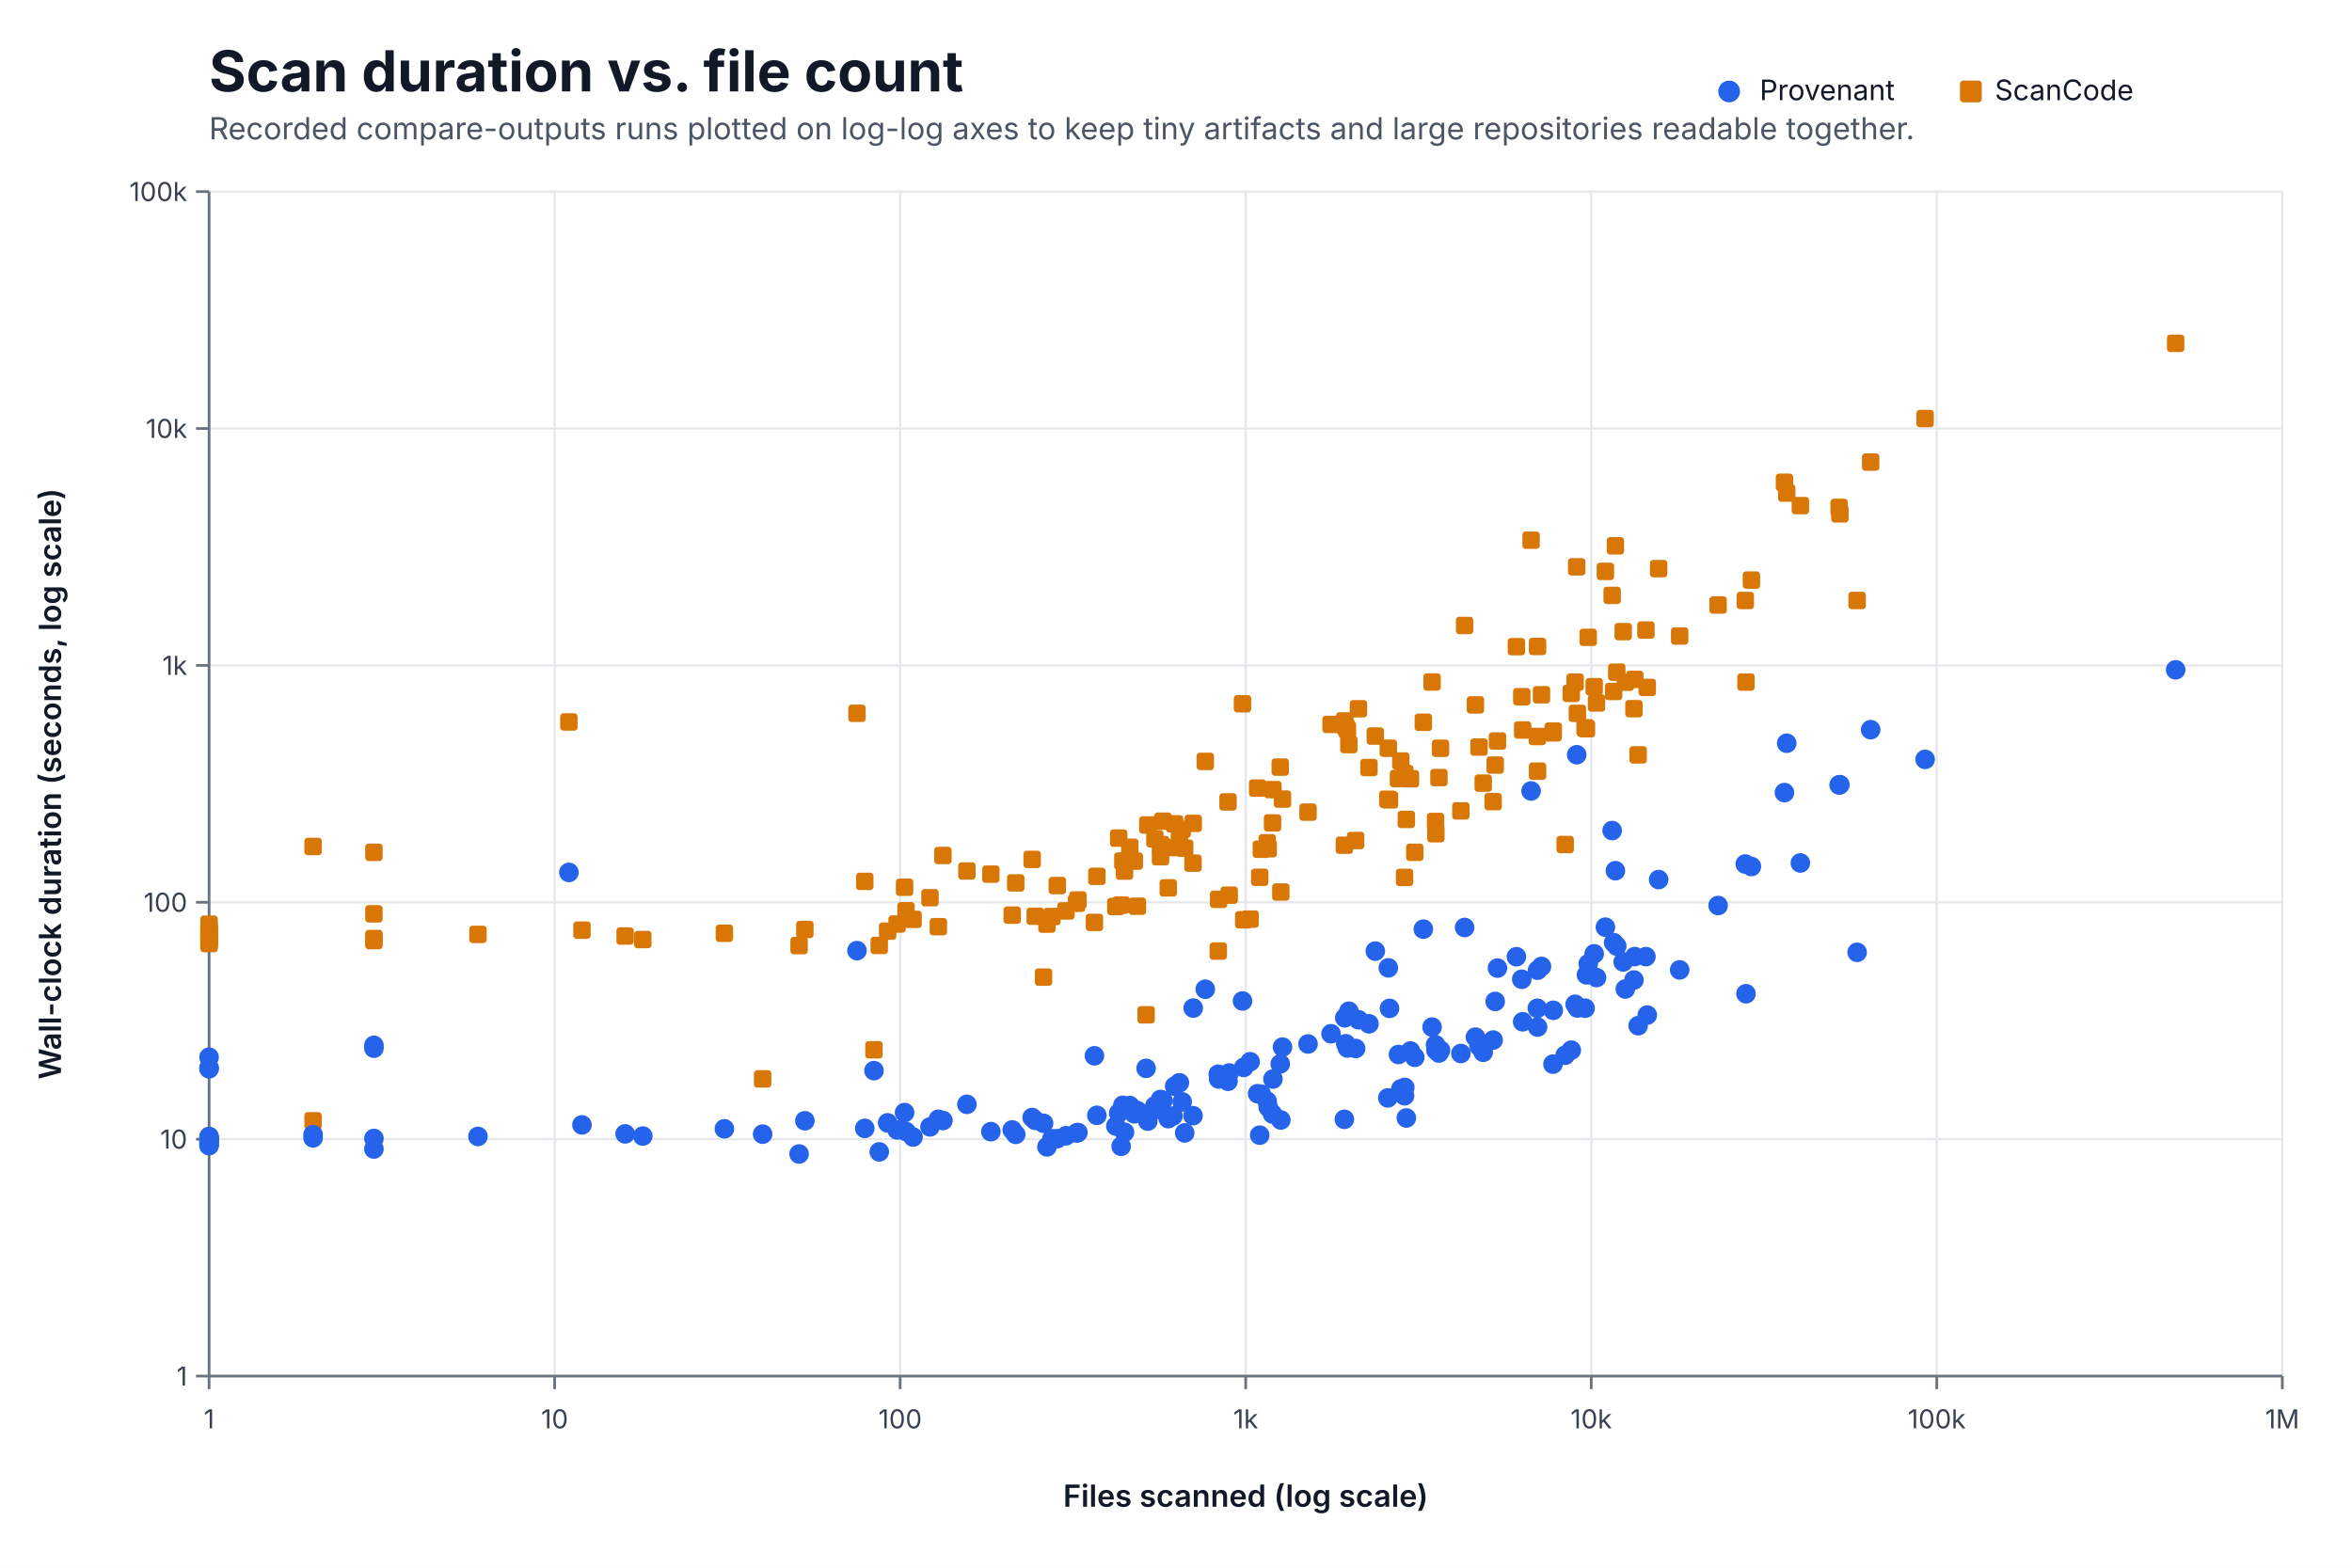
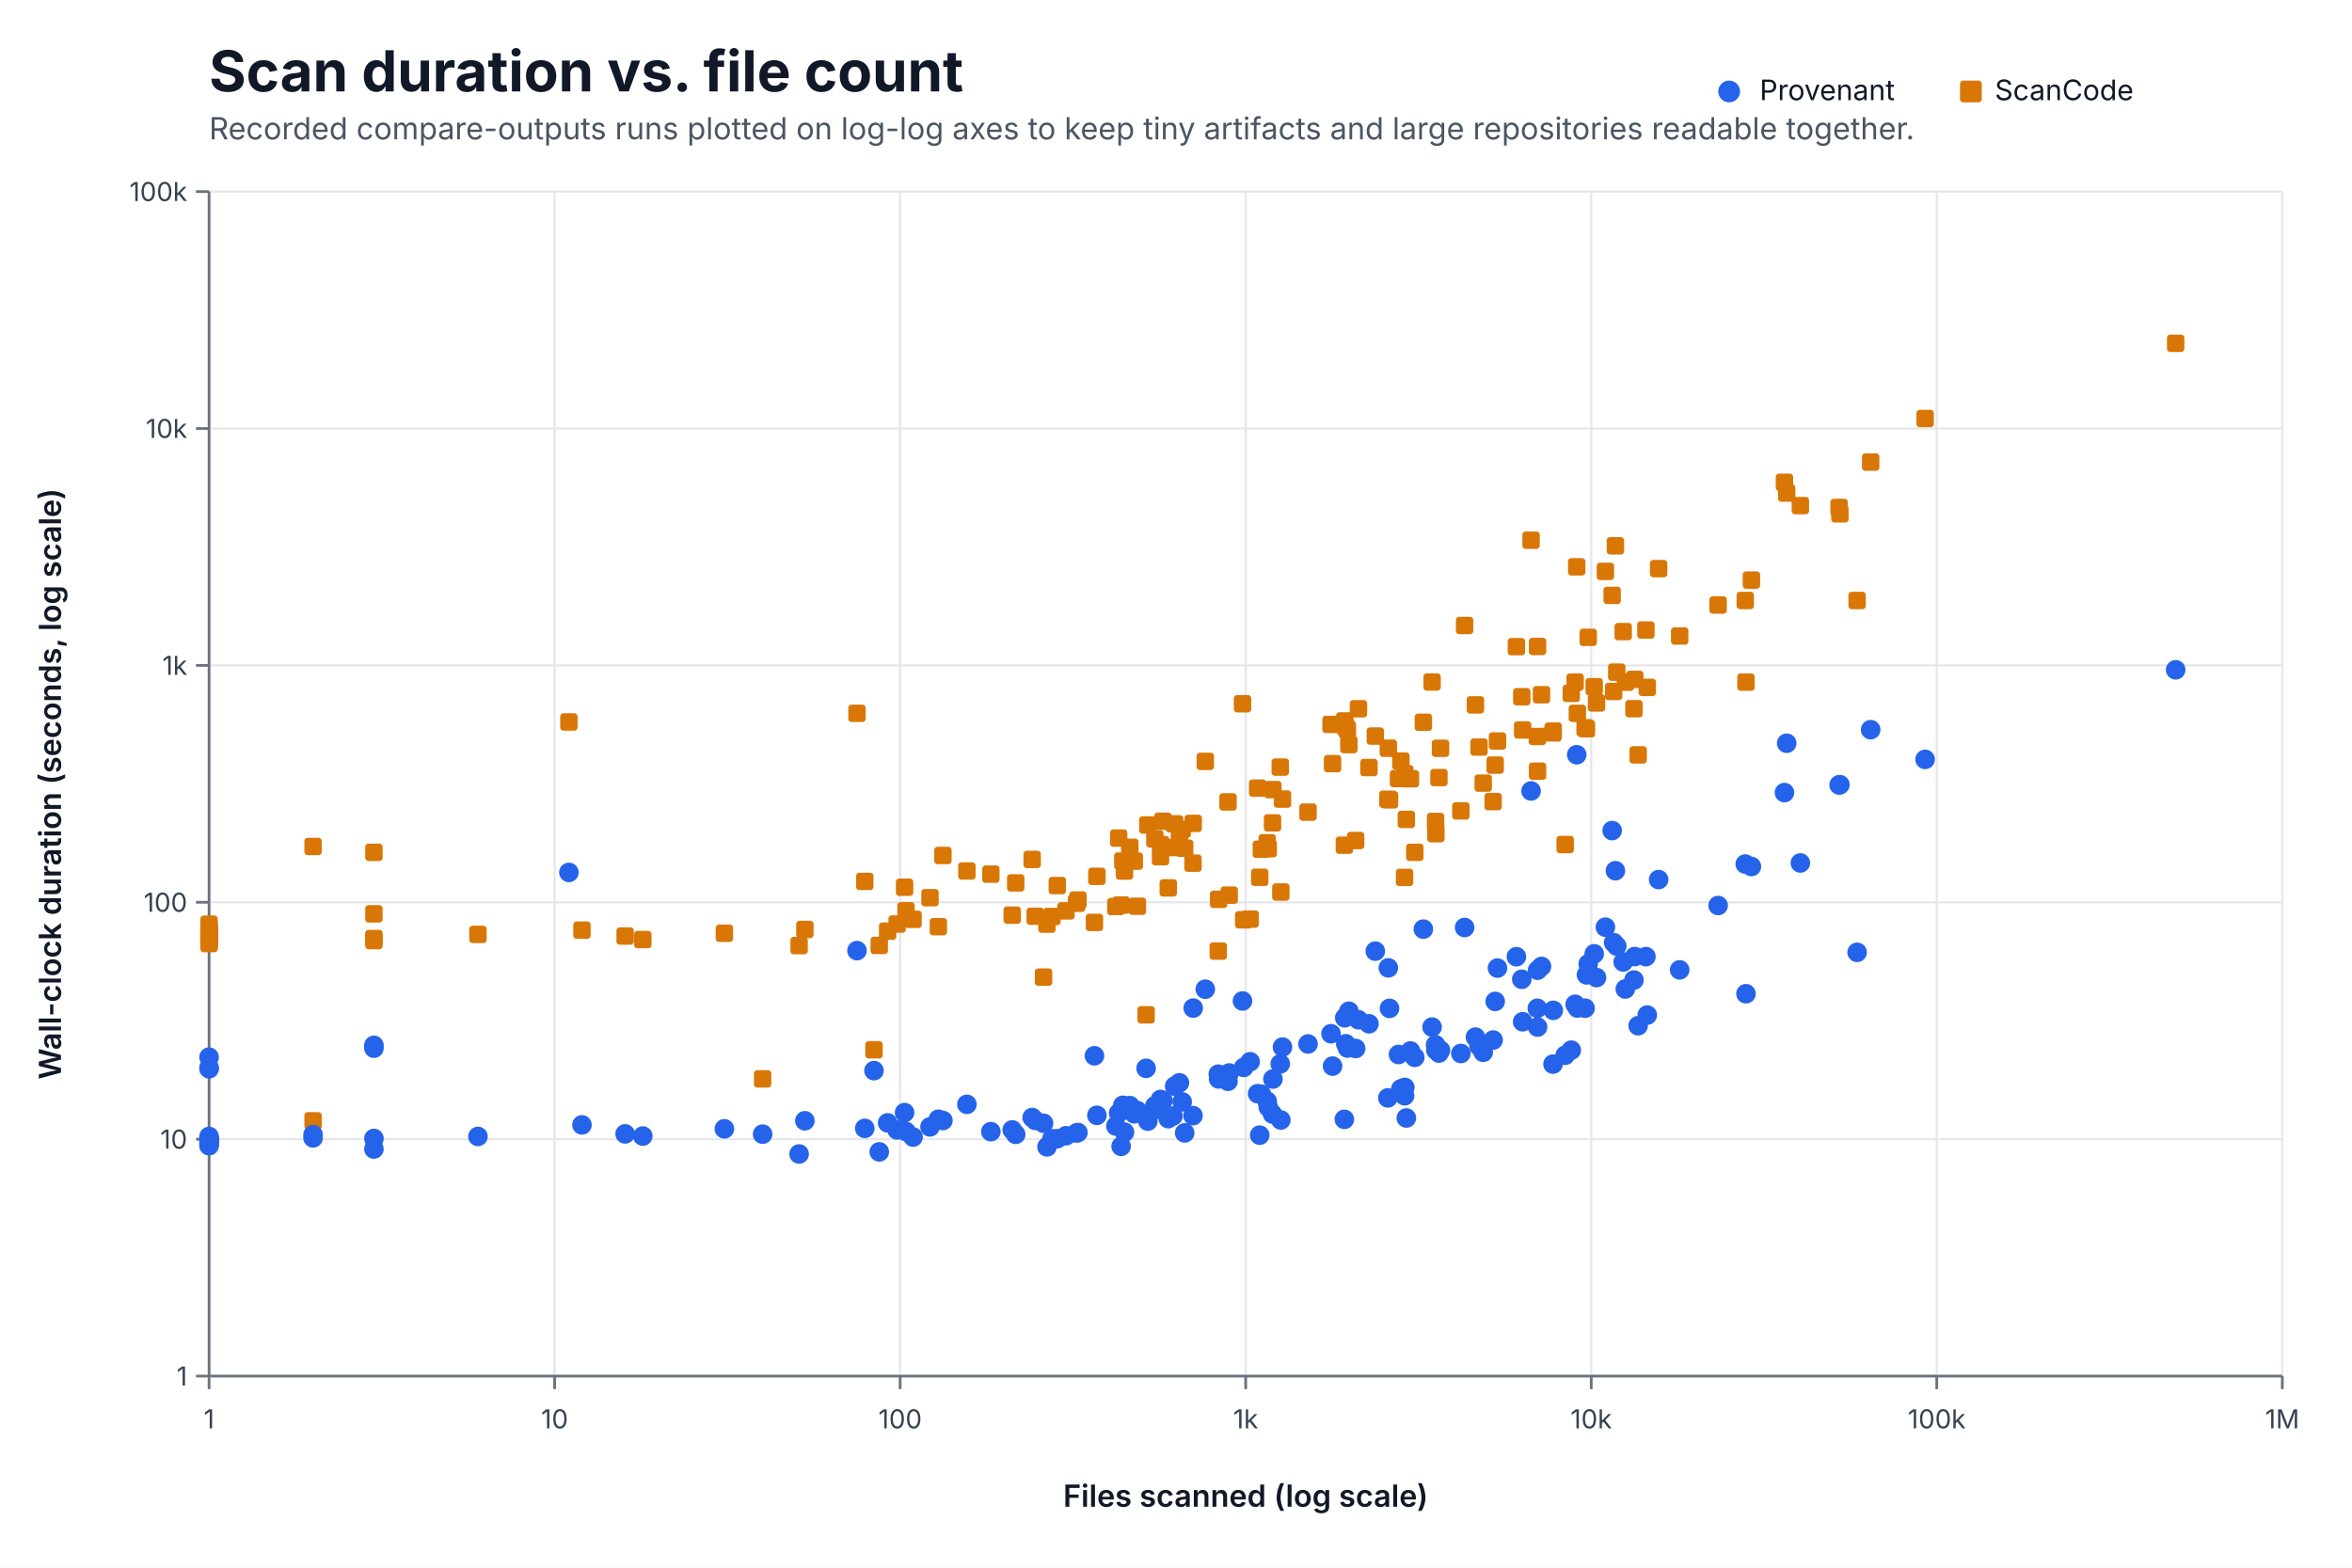
<svg xmlns="http://www.w3.org/2000/svg" width="1080" height="720" viewBox="0 0 1080 720" role="img" aria-labelledby="title desc">
  <style>
    text { font-family: -apple-system, BlinkMacSystemFont, "Segoe UI", sans-serif; fill: #111827; }
    .title { font-size: 26px; font-weight: 700; }
    .subtitle { font-size: 14px; fill: #4b5563; }
    .axis-label { font-size: 14px; font-weight: 600; }
    .tick { font-size: 12px; fill: #374151; }
    .grid { stroke: #e5e7eb; stroke-width: 1; }
    .axis { stroke: #6b7280; stroke-width: 1.25; }
    .legend-label { font-size: 13px; }
  </style>
  <rect x="0" y="0" width="1080" height="720" fill="white" />
  <text class="title" x="96" y="42">Scan duration vs. file count</text>
  <text class="subtitle" x="96" y="64">Recorded compare-outputs runs plotted on log-log axes to keep tiny artifacts and large repositories readable together.</text>
  <line class="grid" x1="96.00" y1="632.00" x2="1048.00" y2="632.00" />
  <line class="grid" x1="96.00" y1="523.20" x2="1048.00" y2="523.20" />
  <line class="grid" x1="96.00" y1="414.40" x2="1048.00" y2="414.40" />
  <line class="grid" x1="96.00" y1="305.60" x2="1048.00" y2="305.60" />
  <line class="grid" x1="96.00" y1="196.80" x2="1048.00" y2="196.80" />
  <line class="grid" x1="96.00" y1="88.00" x2="1048.00" y2="88.00" />
  <line class="grid" x1="96.00" y1="88.00" x2="96.00" y2="632.00" />
  <line class="grid" x1="254.67" y1="88.00" x2="254.67" y2="632.00" />
  <line class="grid" x1="413.33" y1="88.00" x2="413.33" y2="632.00" />
  <line class="grid" x1="572.00" y1="88.00" x2="572.00" y2="632.00" />
  <line class="grid" x1="730.67" y1="88.00" x2="730.67" y2="632.00" />
  <line class="grid" x1="889.33" y1="88.00" x2="889.33" y2="632.00" />
  <line class="grid" x1="1048.00" y1="88.00" x2="1048.00" y2="632.00" />
  <line class="axis" x1="96.00" y1="632.00" x2="1048.00" y2="632.00" />
  <line class="axis" x1="96.00" y1="88.00" x2="96.00" y2="632.00" />
  <line class="axis" x1="96.00" y1="632.00" x2="96.00" y2="638.00" />
  <text class="tick" x="96.00" y="656.00" text-anchor="middle">1</text>
  <line class="axis" x1="254.67" y1="632.00" x2="254.67" y2="638.00" />
  <text class="tick" x="254.67" y="656.00" text-anchor="middle">10</text>
  <line class="axis" x1="413.33" y1="632.00" x2="413.33" y2="638.00" />
  <text class="tick" x="413.33" y="656.00" text-anchor="middle">100</text>
  <line class="axis" x1="572.00" y1="632.00" x2="572.00" y2="638.00" />
  <text class="tick" x="572.00" y="656.00" text-anchor="middle">1k</text>
  <line class="axis" x1="730.67" y1="632.00" x2="730.67" y2="638.00" />
  <text class="tick" x="730.67" y="656.00" text-anchor="middle">10k</text>
  <line class="axis" x1="889.33" y1="632.00" x2="889.33" y2="638.00" />
  <text class="tick" x="889.33" y="656.00" text-anchor="middle">100k</text>
  <line class="axis" x1="1048.00" y1="632.00" x2="1048.00" y2="638.00" />
  <text class="tick" x="1048.00" y="656.00" text-anchor="middle">1M</text>
  <line class="axis" x1="90.00" y1="632.00" x2="96.00" y2="632.00" />
  <text class="tick" x="86.00" y="632.00" text-anchor="end" dominant-baseline="middle">1</text>
  <line class="axis" x1="90.00" y1="523.20" x2="96.00" y2="523.20" />
  <text class="tick" x="86.00" y="523.20" text-anchor="end" dominant-baseline="middle">10</text>
  <line class="axis" x1="90.00" y1="414.40" x2="96.00" y2="414.40" />
  <text class="tick" x="86.00" y="414.40" text-anchor="end" dominant-baseline="middle">100</text>
  <line class="axis" x1="90.00" y1="305.60" x2="96.00" y2="305.60" />
  <text class="tick" x="86.00" y="305.60" text-anchor="end" dominant-baseline="middle">1k</text>
  <line class="axis" x1="90.00" y1="196.80" x2="96.00" y2="196.80" />
  <text class="tick" x="86.00" y="196.80" text-anchor="end" dominant-baseline="middle">10k</text>
  <line class="axis" x1="90.00" y1="88.00" x2="96.00" y2="88.00" />
  <text class="tick" x="86.00" y="88.00" text-anchor="end" dominant-baseline="middle">100k</text>
  <text class="axis-label" x="572.00" y="692.00" text-anchor="middle">Files scanned (log scale)</text>
  <text class="axis-label" x="28" y="360.00" transform="rotate(-90 28 360.00)" text-anchor="middle">Wall-clock duration (seconds, log scale)</text>
  <g aria-label="Legend">
    <circle cx="794" cy="42" r="5" fill="#2563eb" />
    <text class="legend-label" x="808" y="46">Provenant</text>
    <rect x="900" y="37" width="10" height="10" fill="#d97706" rx="1.5" />
    <text class="legend-label" x="916" y="46">ScanCode</text>
  </g>
  <g aria-label="ScanCode points">
    <rect x="92.00" y="420.46" width="8" height="8" fill="#d97706" rx="1.5" />
    <rect x="92.00" y="423.47" width="8" height="8" fill="#d97706" rx="1.5" />
    <rect x="92.00" y="425.26" width="8" height="8" fill="#d97706" rx="1.5" />
    <rect x="92.00" y="424.52" width="8" height="8" fill="#d97706" rx="1.5" />
    <rect x="92.00" y="427.27" width="8" height="8" fill="#d97706" rx="1.5" />
    <rect x="92.00" y="422.38" width="8" height="8" fill="#d97706" rx="1.5" />
    <rect x="92.00" y="429.37" width="8" height="8" fill="#d97706" rx="1.5" />
    <rect x="92.00" y="428.44" width="8" height="8" fill="#d97706" rx="1.5" />
    <rect x="92.00" y="427.25" width="8" height="8" fill="#d97706" rx="1.5" />
    <rect x="92.00" y="424.52" width="8" height="8" fill="#d97706" rx="1.5" />
    <rect x="92.00" y="427.69" width="8" height="8" fill="#d97706" rx="1.5" />
    <rect x="92.00" y="424.87" width="8" height="8" fill="#d97706" rx="1.5" />
    <rect x="92.00" y="428.71" width="8" height="8" fill="#d97706" rx="1.5" />
    <rect x="139.76" y="510.78" width="8" height="8" fill="#d97706" rx="1.5" />
    <rect x="139.76" y="384.76" width="8" height="8" fill="#d97706" rx="1.5" />
    <rect x="167.70" y="427.04" width="8" height="8" fill="#d97706" rx="1.5" />
    <rect x="167.70" y="387.45" width="8" height="8" fill="#d97706" rx="1.5" />
    <rect x="167.70" y="427.99" width="8" height="8" fill="#d97706" rx="1.5" />
    <rect x="167.70" y="415.71" width="8" height="8" fill="#d97706" rx="1.5" />
    <rect x="215.47" y="425.14" width="8" height="8" fill="#d97706" rx="1.5" />
    <rect x="257.23" y="327.58" width="8" height="8" fill="#d97706" rx="1.5" />
    <rect x="263.23" y="423.19" width="8" height="8" fill="#d97706" rx="1.5" />
    <rect x="283.05" y="425.90" width="8" height="8" fill="#d97706" rx="1.5" />
    <rect x="291.17" y="427.52" width="8" height="8" fill="#d97706" rx="1.5" />
    <rect x="328.63" y="424.63" width="8" height="8" fill="#d97706" rx="1.5" />
    <rect x="346.19" y="491.51" width="8" height="8" fill="#d97706" rx="1.5" />
    <rect x="362.93" y="430.28" width="8" height="8" fill="#d97706" rx="1.5" />
    <rect x="365.59" y="422.87" width="8" height="8" fill="#d97706" rx="1.5" />
    <rect x="389.51" y="323.61" width="8" height="8" fill="#d97706" rx="1.5" />
    <rect x="393.09" y="400.80" width="8" height="8" fill="#d97706" rx="1.5" />
    <rect x="397.32" y="478.15" width="8" height="8" fill="#d97706" rx="1.5" />
    <rect x="399.74" y="430.21" width="8" height="8" fill="#d97706" rx="1.5" />
    <rect x="403.59" y="423.65" width="8" height="8" fill="#d97706" rx="1.5" />
    <rect x="407.94" y="420.39" width="8" height="8" fill="#d97706" rx="1.5" />
    <rect x="411.37" y="403.50" width="8" height="8" fill="#d97706" rx="1.5" />
    <rect x="412.04" y="414.30" width="8" height="8" fill="#d97706" rx="1.5" />
    <rect x="415.27" y="418.23" width="8" height="8" fill="#d97706" rx="1.5" />
    <rect x="423.04" y="408.29" width="8" height="8" fill="#d97706" rx="1.5" />
    <rect x="426.88" y="421.60" width="8" height="8" fill="#d97706" rx="1.5" />
    <rect x="428.98" y="388.90" width="8" height="8" fill="#d97706" rx="1.5" />
    <rect x="439.98" y="396.02" width="8" height="8" fill="#d97706" rx="1.5" />
    <rect x="450.98" y="397.47" width="8" height="8" fill="#d97706" rx="1.5" />
    <rect x="460.79" y="416.30" width="8" height="8" fill="#d97706" rx="1.5" />
    <rect x="462.40" y="401.49" width="8" height="8" fill="#d97706" rx="1.5" />
    <rect x="469.95" y="390.71" width="8" height="8" fill="#d97706" rx="1.5" />
    <rect x="471.36" y="416.81" width="8" height="8" fill="#d97706" rx="1.5" />
    <rect x="475.18" y="444.77" width="8" height="8" fill="#d97706" rx="1.5" />
    <rect x="476.75" y="420.44" width="8" height="8" fill="#d97706" rx="1.5" />
    <rect x="479.04" y="416.95" width="8" height="8" fill="#d97706" rx="1.5" />
    <rect x="481.50" y="402.72" width="8" height="8" fill="#d97706" rx="1.5" />
    <rect x="485.49" y="414.35" width="8" height="8" fill="#d97706" rx="1.5" />
    <rect x="490.34" y="410.86" width="8" height="8" fill="#d97706" rx="1.5" />
    <rect x="490.97" y="409.34" width="8" height="8" fill="#d97706" rx="1.5" />
    <rect x="498.55" y="419.64" width="8" height="8" fill="#d97706" rx="1.5" />
    <rect x="499.67" y="398.49" width="8" height="8" fill="#d97706" rx="1.5" />
    <rect x="508.39" y="412.34" width="8" height="8" fill="#d97706" rx="1.5" />
    <rect x="509.68" y="380.92" width="8" height="8" fill="#d97706" rx="1.5" />
    <rect x="510.80" y="411.66" width="8" height="8" fill="#d97706" rx="1.5" />
    <rect x="511.58" y="391.47" width="8" height="8" fill="#d97706" rx="1.5" />
    <rect x="512.36" y="396.07" width="8" height="8" fill="#d97706" rx="1.5" />
    <rect x="514.79" y="385.13" width="8" height="8" fill="#d97706" rx="1.5" />
    <rect x="516.85" y="391.50" width="8" height="8" fill="#d97706" rx="1.5" />
    <rect x="518.28" y="412.20" width="8" height="8" fill="#d97706" rx="1.5" />
    <rect x="522.27" y="462.08" width="8" height="8" fill="#d97706" rx="1.5" />
    <rect x="523.07" y="374.90" width="8" height="8" fill="#d97706" rx="1.5" />
    <rect x="526.30" y="381.25" width="8" height="8" fill="#d97706" rx="1.5" />
    <rect x="528.90" y="383.91" width="8" height="8" fill="#d97706" rx="1.5" />
    <rect x="528.90" y="389.48" width="8" height="8" fill="#d97706" rx="1.5" />
    <rect x="529.99" y="373.16" width="8" height="8" fill="#d97706" rx="1.5" />
    <rect x="532.45" y="403.78" width="8" height="8" fill="#d97706" rx="1.5" />
    <rect x="534.61" y="385.27" width="8" height="8" fill="#d97706" rx="1.5" />
    <rect x="535.39" y="374.38" width="8" height="8" fill="#d97706" rx="1.5" />
    <rect x="537.57" y="381.59" width="8" height="8" fill="#d97706" rx="1.5" />
    <rect x="538.84" y="376.84" width="8" height="8" fill="#d97706" rx="1.5" />
    <rect x="539.99" y="385.56" width="8" height="8" fill="#d97706" rx="1.5" />
    <rect x="543.81" y="392.44" width="8" height="8" fill="#d97706" rx="1.5" />
    <rect x="543.91" y="374.16" width="8" height="8" fill="#d97706" rx="1.5" />
    <rect x="549.45" y="345.68" width="8" height="8" fill="#d97706" rx="1.5" />
    <rect x="555.41" y="432.81" width="8" height="8" fill="#d97706" rx="1.5" />
    <rect x="555.57" y="409.04" width="8" height="8" fill="#d97706" rx="1.5" />
    <rect x="559.89" y="364.30" width="8" height="8" fill="#d97706" rx="1.5" />
    <rect x="560.43" y="407.11" width="8" height="8" fill="#d97706" rx="1.5" />
    <rect x="566.54" y="319.22" width="8" height="8" fill="#d97706" rx="1.5" />
    <rect x="567.10" y="418.44" width="8" height="8" fill="#d97706" rx="1.5" />
    <rect x="570.04" y="418.11" width="8" height="8" fill="#d97706" rx="1.5" />
    <rect x="573.49" y="357.97" width="8" height="8" fill="#d97706" rx="1.5" />
    <rect x="574.44" y="398.92" width="8" height="8" fill="#d97706" rx="1.5" />
    <rect x="575.19" y="386.04" width="8" height="8" fill="#d97706" rx="1.5" />
    <rect x="577.87" y="383.06" width="8" height="8" fill="#d97706" rx="1.5" />
    <rect x="578.35" y="385.81" width="8" height="8" fill="#d97706" rx="1.5" />
    <rect x="580.33" y="373.93" width="8" height="8" fill="#d97706" rx="1.5" />
    <rect x="580.51" y="358.66" width="8" height="8" fill="#d97706" rx="1.5" />
    <rect x="583.87" y="348.30" width="8" height="8" fill="#d97706" rx="1.5" />
    <rect x="584.14" y="405.69" width="8" height="8" fill="#d97706" rx="1.5" />
    <rect x="584.90" y="363.00" width="8" height="8" fill="#d97706" rx="1.5" />
    <rect x="596.63" y="368.99" width="8" height="8" fill="#d97706" rx="1.5" />
    <rect x="607.19" y="328.71" width="8" height="8" fill="#d97706" rx="1.5" />
+     <rect x="607.89" y="346.71" width="8" height="8" fill="#d97706" rx="1.5" />
    <rect x="613.31" y="384.18" width="8" height="8" fill="#d97706" rx="1.5" />
    <rect x="613.49" y="327.10" width="8" height="8" fill="#d97706" rx="1.5" />
    <rect x="613.95" y="329.87" width="8" height="8" fill="#d97706" rx="1.5" />
    <rect x="614.72" y="331.19" width="8" height="8" fill="#d97706" rx="1.5" />
    <rect x="615.38" y="337.97" width="8" height="8" fill="#d97706" rx="1.5" />
    <rect x="618.50" y="382.03" width="8" height="8" fill="#d97706" rx="1.5" />
    <rect x="619.78" y="321.51" width="8" height="8" fill="#d97706" rx="1.5" />
    <rect x="624.61" y="348.51" width="8" height="8" fill="#d97706" rx="1.5" />
    <rect x="627.52" y="334.06" width="8" height="8" fill="#d97706" rx="1.5" />
    <rect x="633.28" y="363.07" width="8" height="8" fill="#d97706" rx="1.5" />
    <rect x="633.50" y="339.64" width="8" height="8" fill="#d97706" rx="1.5" />
    <rect x="634.05" y="363.36" width="8" height="8" fill="#d97706" rx="1.5" />
    <rect x="638.16" y="353.58" width="8" height="8" fill="#d97706" rx="1.5" />
    <rect x="639.24" y="345.52" width="8" height="8" fill="#d97706" rx="1.5" />
    <rect x="640.96" y="398.96" width="8" height="8" fill="#d97706" rx="1.5" />
    <rect x="641.06" y="351.33" width="8" height="8" fill="#d97706" rx="1.5" />
    <rect x="641.77" y="372.34" width="8" height="8" fill="#d97706" rx="1.5" />
    <rect x="643.66" y="353.67" width="8" height="8" fill="#d97706" rx="1.5" />
    <rect x="645.65" y="387.44" width="8" height="8" fill="#d97706" rx="1.5" />
    <rect x="649.58" y="327.73" width="8" height="8" fill="#d97706" rx="1.5" />
    <rect x="653.59" y="309.22" width="8" height="8" fill="#d97706" rx="1.5" />
    <rect x="655.19" y="373.28" width="8" height="8" fill="#d97706" rx="1.5" />
    <rect x="655.34" y="378.89" width="8" height="8" fill="#d97706" rx="1.5" />
    <rect x="656.74" y="353.11" width="8" height="8" fill="#d97706" rx="1.5" />
    <rect x="657.46" y="339.67" width="8" height="8" fill="#d97706" rx="1.5" />
    <rect x="666.81" y="368.42" width="8" height="8" fill="#d97706" rx="1.5" />
    <rect x="668.53" y="283.27" width="8" height="8" fill="#d97706" rx="1.5" />
    <rect x="673.50" y="319.74" width="8" height="8" fill="#d97706" rx="1.5" />
    <rect x="675.14" y="339.11" width="8" height="8" fill="#d97706" rx="1.5" />
    <rect x="677.07" y="355.67" width="8" height="8" fill="#d97706" rx="1.5" />
    <rect x="681.62" y="364.16" width="8" height="8" fill="#d97706" rx="1.5" />
    <rect x="682.57" y="347.38" width="8" height="8" fill="#d97706" rx="1.5" />
    <rect x="683.62" y="336.32" width="8" height="8" fill="#d97706" rx="1.5" />
    <rect x="692.31" y="293.00" width="8" height="8" fill="#d97706" rx="1.5" />
    <rect x="694.77" y="315.99" width="8" height="8" fill="#d97706" rx="1.5" />
    <rect x="695.18" y="331.26" width="8" height="8" fill="#d97706" rx="1.5" />
    <rect x="699.05" y="244.10" width="8" height="8" fill="#d97706" rx="1.5" />
    <rect x="701.92" y="334.25" width="8" height="8" fill="#d97706" rx="1.5" />
    <rect x="702.03" y="350.18" width="8" height="8" fill="#d97706" rx="1.5" />
    <rect x="702.03" y="292.91" width="8" height="8" fill="#d97706" rx="1.5" />
    <rect x="703.83" y="315.08" width="8" height="8" fill="#d97706" rx="1.5" />
    <rect x="709.11" y="332.59" width="8" height="8" fill="#d97706" rx="1.5" />
    <rect x="709.24" y="331.79" width="8" height="8" fill="#d97706" rx="1.5" />
    <rect x="714.70" y="383.87" width="8" height="8" fill="#d97706" rx="1.5" />
    <rect x="717.50" y="314.45" width="8" height="8" fill="#d97706" rx="1.5" />
    <rect x="719.28" y="309.28" width="8" height="8" fill="#d97706" rx="1.5" />
    <rect x="720.00" y="256.33" width="8" height="8" fill="#d97706" rx="1.5" />
    <rect x="720.30" y="323.62" width="8" height="8" fill="#d97706" rx="1.5" />
    <rect x="723.85" y="330.25" width="8" height="8" fill="#d97706" rx="1.5" />
    <rect x="724.48" y="330.69" width="8" height="8" fill="#d97706" rx="1.5" />
    <rect x="725.29" y="288.71" width="8" height="8" fill="#d97706" rx="1.5" />
    <rect x="728.03" y="311.39" width="8" height="8" fill="#d97706" rx="1.5" />
    <rect x="729.11" y="318.85" width="8" height="8" fill="#d97706" rx="1.5" />
    <rect x="733.17" y="258.43" width="8" height="8" fill="#d97706" rx="1.5" />
    <rect x="736.27" y="269.45" width="8" height="8" fill="#d97706" rx="1.5" />
    <rect x="736.95" y="313.57" width="8" height="8" fill="#d97706" rx="1.5" />
    <rect x="737.77" y="246.68" width="8" height="8" fill="#d97706" rx="1.5" />
    <rect x="738.39" y="304.71" width="8" height="8" fill="#d97706" rx="1.5" />
    <rect x="741.35" y="286.09" width="8" height="8" fill="#d97706" rx="1.5" />
    <rect x="742.32" y="309.33" width="8" height="8" fill="#d97706" rx="1.5" />
    <rect x="746.29" y="321.48" width="8" height="8" fill="#d97706" rx="1.5" />
    <rect x="746.66" y="308.03" width="8" height="8" fill="#d97706" rx="1.5" />
    <rect x="748.21" y="342.70" width="8" height="8" fill="#d97706" rx="1.5" />
    <rect x="751.78" y="285.35" width="8" height="8" fill="#d97706" rx="1.5" />
    <rect x="752.40" y="311.70" width="8" height="8" fill="#d97706" rx="1.5" />
    <rect x="757.62" y="257.15" width="8" height="8" fill="#d97706" rx="1.5" />
    <rect x="767.28" y="288.09" width="8" height="8" fill="#d97706" rx="1.5" />
    <rect x="784.93" y="273.87" width="8" height="8" fill="#d97706" rx="1.5" />
    <rect x="797.40" y="271.78" width="8" height="8" fill="#d97706" rx="1.5" />
    <rect x="797.72" y="309.27" width="8" height="8" fill="#d97706" rx="1.5" />
    <rect x="800.22" y="262.42" width="8" height="8" fill="#d97706" rx="1.5" />
    <rect x="815.39" y="217.51" width="8" height="8" fill="#d97706" rx="1.5" />
    <rect x="816.43" y="222.46" width="8" height="8" fill="#d97706" rx="1.5" />
    <rect x="822.70" y="228.21" width="8" height="8" fill="#d97706" rx="1.5" />
    <rect x="840.49" y="229.06" width="8" height="8" fill="#d97706" rx="1.5" />
    <rect x="840.86" y="231.99" width="8" height="8" fill="#d97706" rx="1.5" />
    <rect x="848.76" y="271.78" width="8" height="8" fill="#d97706" rx="1.5" />
    <rect x="854.98" y="208.23" width="8" height="8" fill="#d97706" rx="1.5" />
    <rect x="879.98" y="188.22" width="8" height="8" fill="#d97706" rx="1.5" />
    <rect x="995.03" y="153.67" width="8" height="8" fill="#d97706" rx="1.5" />
  </g>
  <g aria-label="Provenant points">
    <circle cx="96.00" cy="522.92" r="4.5" fill="#2563eb" />
    <circle cx="96.00" cy="522.78" r="4.5" fill="#2563eb" />
    <circle cx="96.00" cy="522.68" r="4.5" fill="#2563eb" />
    <circle cx="96.00" cy="521.94" r="4.5" fill="#2563eb" />
    <circle cx="96.00" cy="524.83" r="4.5" fill="#2563eb" />
    <circle cx="96.00" cy="490.35" r="4.5" fill="#2563eb" />
    <circle cx="96.00" cy="485.54" r="4.5" fill="#2563eb" />
    <circle cx="96.00" cy="526.17" r="4.5" fill="#2563eb" />
    <circle cx="96.00" cy="524.11" r="4.5" fill="#2563eb" />
    <circle cx="96.00" cy="525.13" r="4.5" fill="#2563eb" />
    <circle cx="96.00" cy="523.72" r="4.5" fill="#2563eb" />
    <circle cx="96.00" cy="490.88" r="4.5" fill="#2563eb" />
    <circle cx="96.00" cy="525.97" r="4.5" fill="#2563eb" />
    <circle cx="143.76" cy="521.12" r="4.5" fill="#2563eb" />
    <circle cx="143.76" cy="522.59" r="4.5" fill="#2563eb" />
    <circle cx="171.70" cy="522.87" r="4.5" fill="#2563eb" />
    <circle cx="171.70" cy="527.71" r="4.5" fill="#2563eb" />
    <circle cx="171.70" cy="480.11" r="4.5" fill="#2563eb" />
    <circle cx="171.70" cy="481.40" r="4.5" fill="#2563eb" />
    <circle cx="219.47" cy="521.94" r="4.5" fill="#2563eb" />
    <circle cx="261.23" cy="400.68" r="4.5" fill="#2563eb" />
    <circle cx="267.23" cy="516.64" r="4.5" fill="#2563eb" />
    <circle cx="287.05" cy="520.76" r="4.5" fill="#2563eb" />
    <circle cx="295.17" cy="521.76" r="4.5" fill="#2563eb" />
    <circle cx="332.63" cy="518.44" r="4.5" fill="#2563eb" />
    <circle cx="350.19" cy="520.89" r="4.5" fill="#2563eb" />
    <circle cx="366.93" cy="530.00" r="4.5" fill="#2563eb" />
    <circle cx="369.59" cy="514.74" r="4.5" fill="#2563eb" />
    <circle cx="393.51" cy="436.60" r="4.5" fill="#2563eb" />
    <circle cx="397.09" cy="518.23" r="4.5" fill="#2563eb" />
    <circle cx="401.32" cy="491.72" r="4.5" fill="#2563eb" />
    <circle cx="403.74" cy="529.03" r="4.5" fill="#2563eb" />
    <circle cx="407.59" cy="515.70" r="4.5" fill="#2563eb" />
    <circle cx="411.94" cy="518.95" r="4.5" fill="#2563eb" />
    <circle cx="415.37" cy="510.99" r="4.5" fill="#2563eb" />
    <circle cx="416.04" cy="519.69" r="4.5" fill="#2563eb" />
    <circle cx="419.27" cy="522.22" r="4.5" fill="#2563eb" />
    <circle cx="427.04" cy="517.55" r="4.5" fill="#2563eb" />
    <circle cx="430.88" cy="514.04" r="4.5" fill="#2563eb" />
    <circle cx="432.98" cy="514.62" r="4.5" fill="#2563eb" />
    <circle cx="443.98" cy="507.20" r="4.5" fill="#2563eb" />
    <circle cx="454.98" cy="519.74" r="4.5" fill="#2563eb" />
    <circle cx="464.79" cy="518.95" r="4.5" fill="#2563eb" />
    <circle cx="466.40" cy="520.98" r="4.5" fill="#2563eb" />
    <circle cx="473.95" cy="513.26" r="4.5" fill="#2563eb" />
    <circle cx="475.36" cy="514.55" r="4.5" fill="#2563eb" />
    <circle cx="479.18" cy="515.90" r="4.5" fill="#2563eb" />
    <circle cx="480.75" cy="526.73" r="4.5" fill="#2563eb" />
    <circle cx="483.04" cy="523.01" r="4.5" fill="#2563eb" />
    <circle cx="485.50" cy="522.96" r="4.5" fill="#2563eb" />
    <circle cx="489.49" cy="521.62" r="4.5" fill="#2563eb" />
    <circle cx="494.34" cy="520.36" r="4.5" fill="#2563eb" />
    <circle cx="494.97" cy="520.14" r="4.5" fill="#2563eb" />
    <circle cx="502.55" cy="484.90" r="4.5" fill="#2563eb" />
    <circle cx="503.67" cy="512.24" r="4.5" fill="#2563eb" />
    <circle cx="512.39" cy="517.17" r="4.5" fill="#2563eb" />
    <circle cx="513.68" cy="511.20" r="4.5" fill="#2563eb" />
    <circle cx="514.80" cy="526.48" r="4.5" fill="#2563eb" />
    <circle cx="515.58" cy="507.64" r="4.5" fill="#2563eb" />
    <circle cx="516.36" cy="520.00" r="4.5" fill="#2563eb" />
    <circle cx="518.79" cy="507.78" r="4.5" fill="#2563eb" />
    <circle cx="520.85" cy="511.54" r="4.5" fill="#2563eb" />
    <circle cx="522.28" cy="510.08" r="4.5" fill="#2563eb" />
    <circle cx="526.27" cy="490.66" r="4.5" fill="#2563eb" />
    <circle cx="527.07" cy="514.90" r="4.5" fill="#2563eb" />
    <circle cx="530.30" cy="507.88" r="4.5" fill="#2563eb" />
    <circle cx="532.90" cy="504.96" r="4.5" fill="#2563eb" />
    <circle cx="532.90" cy="509.65" r="4.5" fill="#2563eb" />
    <circle cx="533.99" cy="505.42" r="4.5" fill="#2563eb" />
    <circle cx="536.45" cy="513.77" r="4.5" fill="#2563eb" />
    <circle cx="538.61" cy="512.54" r="4.5" fill="#2563eb" />
    <circle cx="539.39" cy="498.86" r="4.5" fill="#2563eb" />
    <circle cx="541.57" cy="497.30" r="4.5" fill="#2563eb" />
    <circle cx="542.84" cy="506.07" r="4.5" fill="#2563eb" />
    <circle cx="543.99" cy="520.31" r="4.5" fill="#2563eb" />
    <circle cx="547.81" cy="512.39" r="4.5" fill="#2563eb" />
    <circle cx="547.91" cy="462.99" r="4.5" fill="#2563eb" />
    <circle cx="553.45" cy="454.32" r="4.5" fill="#2563eb" />
    <circle cx="559.41" cy="493.35" r="4.5" fill="#2563eb" />
    <circle cx="559.57" cy="495.53" r="4.5" fill="#2563eb" />
    <circle cx="563.89" cy="496.60" r="4.5" fill="#2563eb" />
    <circle cx="564.43" cy="492.80" r="4.5" fill="#2563eb" />
    <circle cx="570.54" cy="459.72" r="4.5" fill="#2563eb" />
    <circle cx="571.10" cy="490.24" r="4.5" fill="#2563eb" />
    <circle cx="574.04" cy="487.63" r="4.5" fill="#2563eb" />
    <circle cx="577.49" cy="502.31" r="4.5" fill="#2563eb" />
    <circle cx="578.44" cy="521.35" r="4.5" fill="#2563eb" />
    <circle cx="579.19" cy="502.52" r="4.5" fill="#2563eb" />
    <circle cx="581.87" cy="505.77" r="4.5" fill="#2563eb" />
    <circle cx="582.35" cy="508.50" r="4.5" fill="#2563eb" />
    <circle cx="584.33" cy="511.65" r="4.5" fill="#2563eb" />
    <circle cx="584.51" cy="495.58" r="4.5" fill="#2563eb" />
    <circle cx="587.87" cy="488.62" r="4.5" fill="#2563eb" />
    <circle cx="588.14" cy="514.39" r="4.5" fill="#2563eb" />
    <circle cx="588.90" cy="480.90" r="4.5" fill="#2563eb" />
    <circle cx="600.63" cy="479.47" r="4.5" fill="#2563eb" />
    <circle cx="611.19" cy="474.77" r="4.5" fill="#2563eb" />
+     <circle cx="611.89" cy="489.63" r="4.5" fill="#2563eb" />
    <circle cx="617.31" cy="514.08" r="4.5" fill="#2563eb" />
    <circle cx="617.49" cy="467.46" r="4.5" fill="#2563eb" />
    <circle cx="617.95" cy="479.38" r="4.5" fill="#2563eb" />
    <circle cx="618.72" cy="481.32" r="4.5" fill="#2563eb" />
    <circle cx="619.38" cy="464.43" r="4.5" fill="#2563eb" />
    <circle cx="622.50" cy="481.54" r="4.5" fill="#2563eb" />
    <circle cx="623.78" cy="468.34" r="4.5" fill="#2563eb" />
    <circle cx="628.61" cy="470.20" r="4.5" fill="#2563eb" />
    <circle cx="631.52" cy="436.83" r="4.5" fill="#2563eb" />
    <circle cx="637.28" cy="504.23" r="4.5" fill="#2563eb" />
    <circle cx="637.50" cy="444.51" r="4.5" fill="#2563eb" />
    <circle cx="638.05" cy="463.12" r="4.5" fill="#2563eb" />
    <circle cx="642.16" cy="484.30" r="4.5" fill="#2563eb" />
    <circle cx="643.24" cy="500.11" r="4.5" fill="#2563eb" />
    <circle cx="644.96" cy="503.26" r="4.5" fill="#2563eb" />
    <circle cx="645.06" cy="499.42" r="4.5" fill="#2563eb" />
    <circle cx="645.77" cy="513.46" r="4.5" fill="#2563eb" />
    <circle cx="647.66" cy="482.69" r="4.5" fill="#2563eb" />
    <circle cx="649.65" cy="485.60" r="4.5" fill="#2563eb" />
    <circle cx="653.58" cy="426.73" r="4.5" fill="#2563eb" />
    <circle cx="657.59" cy="471.72" r="4.5" fill="#2563eb" />
    <circle cx="659.19" cy="479.87" r="4.5" fill="#2563eb" />
    <circle cx="659.34" cy="482.33" r="4.5" fill="#2563eb" />
    <circle cx="660.74" cy="483.64" r="4.5" fill="#2563eb" />
    <circle cx="661.46" cy="482.35" r="4.5" fill="#2563eb" />
    <circle cx="670.81" cy="483.84" r="4.5" fill="#2563eb" />
    <circle cx="672.53" cy="425.98" r="4.5" fill="#2563eb" />
    <circle cx="677.50" cy="476.32" r="4.5" fill="#2563eb" />
    <circle cx="679.14" cy="480.47" r="4.5" fill="#2563eb" />
    <circle cx="681.07" cy="483.29" r="4.5" fill="#2563eb" />
    <circle cx="685.62" cy="477.67" r="4.5" fill="#2563eb" />
    <circle cx="686.57" cy="459.93" r="4.5" fill="#2563eb" />
    <circle cx="687.62" cy="444.62" r="4.5" fill="#2563eb" />
    <circle cx="696.31" cy="439.39" r="4.5" fill="#2563eb" />
    <circle cx="698.77" cy="449.75" r="4.5" fill="#2563eb" />
    <circle cx="699.18" cy="469.27" r="4.5" fill="#2563eb" />
    <circle cx="703.05" cy="363.27" r="4.5" fill="#2563eb" />
    <circle cx="705.92" cy="463.08" r="4.5" fill="#2563eb" />
    <circle cx="706.03" cy="471.70" r="4.5" fill="#2563eb" />
    <circle cx="706.03" cy="445.60" r="4.5" fill="#2563eb" />
    <circle cx="707.83" cy="443.86" r="4.5" fill="#2563eb" />
    <circle cx="713.11" cy="488.73" r="4.5" fill="#2563eb" />
    <circle cx="713.24" cy="464.02" r="4.5" fill="#2563eb" />
    <circle cx="718.70" cy="484.65" r="4.5" fill="#2563eb" />
    <circle cx="721.50" cy="482.31" r="4.5" fill="#2563eb" />
    <circle cx="723.28" cy="461.24" r="4.5" fill="#2563eb" />
    <circle cx="724.00" cy="346.63" r="4.5" fill="#2563eb" />
    <circle cx="724.30" cy="462.95" r="4.5" fill="#2563eb" />
    <circle cx="727.85" cy="463.04" r="4.5" fill="#2563eb" />
    <circle cx="728.48" cy="447.72" r="4.5" fill="#2563eb" />
    <circle cx="729.29" cy="442.66" r="4.5" fill="#2563eb" />
    <circle cx="732.03" cy="438.07" r="4.5" fill="#2563eb" />
    <circle cx="733.11" cy="448.97" r="4.5" fill="#2563eb" />
    <circle cx="737.17" cy="425.83" r="4.5" fill="#2563eb" />
    <circle cx="740.27" cy="381.46" r="4.5" fill="#2563eb" />
    <circle cx="740.95" cy="432.92" r="4.5" fill="#2563eb" />
    <circle cx="741.77" cy="399.90" r="4.5" fill="#2563eb" />
    <circle cx="742.39" cy="434.52" r="4.5" fill="#2563eb" />
    <circle cx="745.35" cy="441.80" r="4.5" fill="#2563eb" />
    <circle cx="746.32" cy="454.22" r="4.5" fill="#2563eb" />
    <circle cx="750.29" cy="450.10" r="4.5" fill="#2563eb" />
    <circle cx="750.66" cy="439.33" r="4.5" fill="#2563eb" />
    <circle cx="752.21" cy="471.08" r="4.5" fill="#2563eb" />
    <circle cx="755.78" cy="439.36" r="4.5" fill="#2563eb" />
    <circle cx="756.40" cy="466.20" r="4.5" fill="#2563eb" />
    <circle cx="761.62" cy="403.97" r="4.5" fill="#2563eb" />
    <circle cx="771.28" cy="445.44" r="4.5" fill="#2563eb" />
    <circle cx="788.93" cy="415.88" r="4.5" fill="#2563eb" />
    <circle cx="801.40" cy="396.83" r="4.5" fill="#2563eb" />
    <circle cx="801.72" cy="456.40" r="4.5" fill="#2563eb" />
    <circle cx="804.22" cy="397.97" r="4.5" fill="#2563eb" />
    <circle cx="819.39" cy="364.02" r="4.5" fill="#2563eb" />
    <circle cx="820.43" cy="341.35" r="4.5" fill="#2563eb" />
    <circle cx="826.70" cy="396.34" r="4.5" fill="#2563eb" />
    <circle cx="844.49" cy="360.50" r="4.5" fill="#2563eb" />
    <circle cx="844.86" cy="360.39" r="4.5" fill="#2563eb" />
    <circle cx="852.76" cy="437.38" r="4.5" fill="#2563eb" />
    <circle cx="858.98" cy="335.12" r="4.5" fill="#2563eb" />
    <circle cx="883.98" cy="348.76" r="4.5" fill="#2563eb" />
    <circle cx="999.03" cy="307.63" r="4.5" fill="#2563eb" />
  </g>
</svg>
